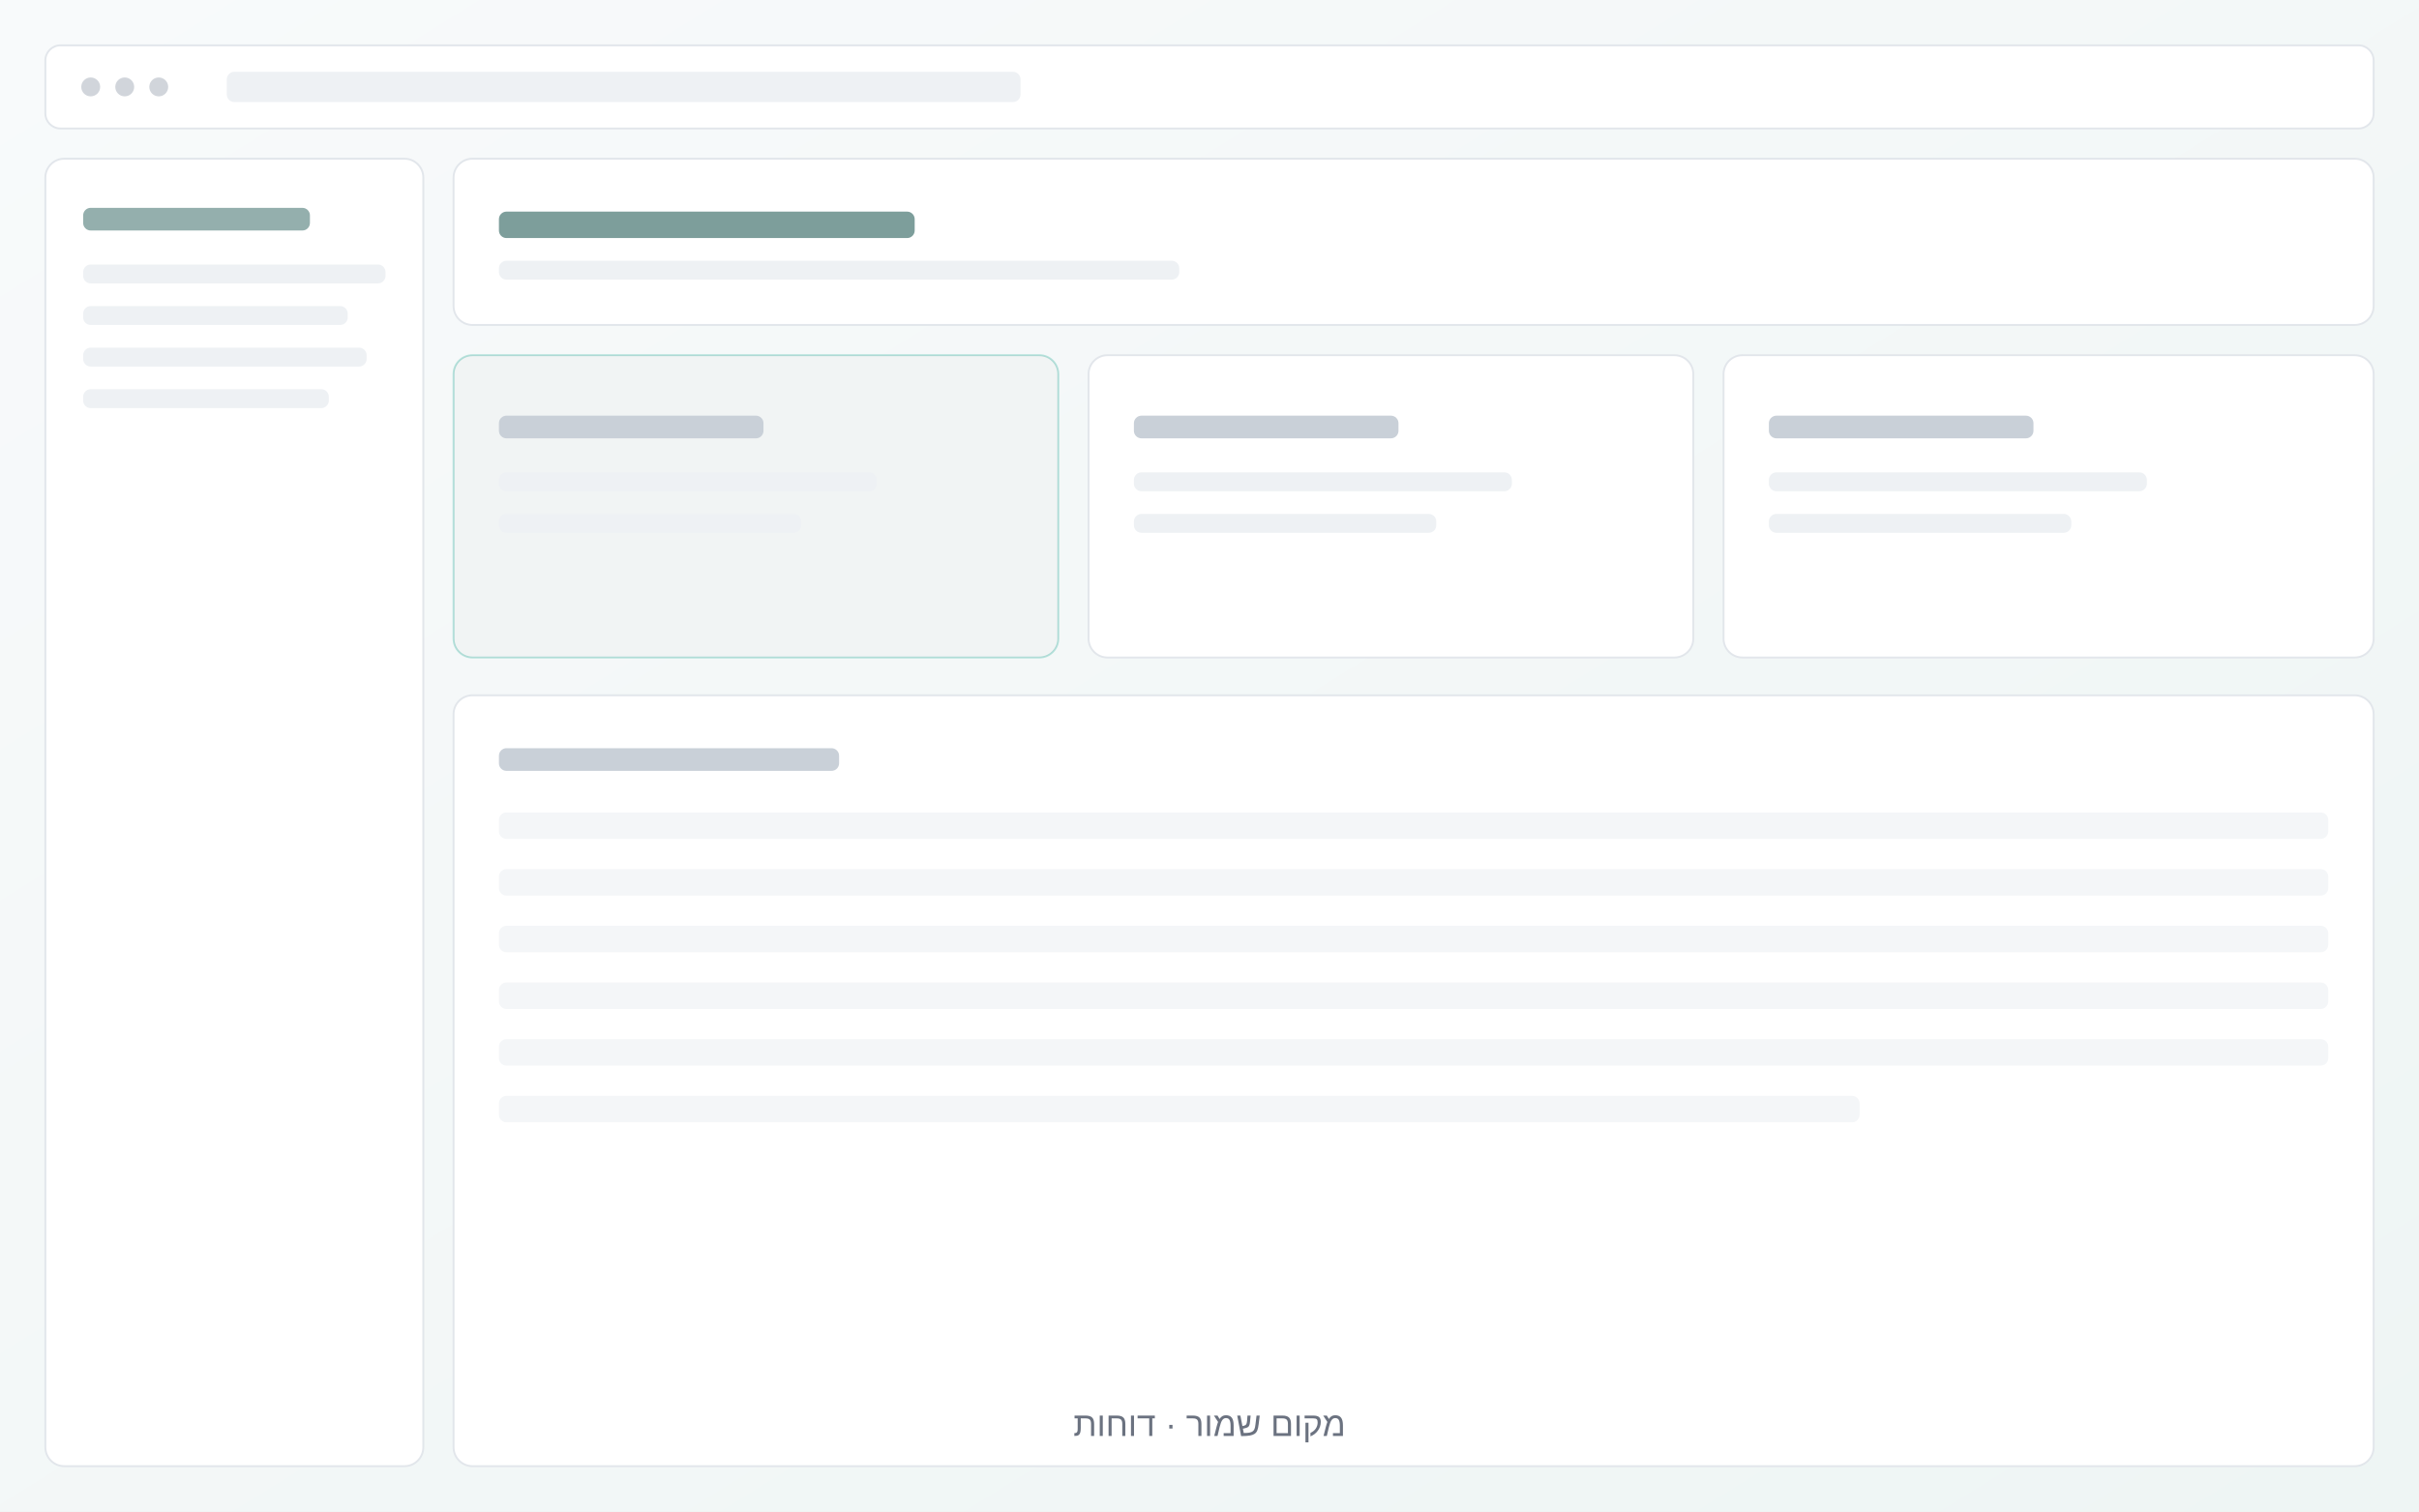
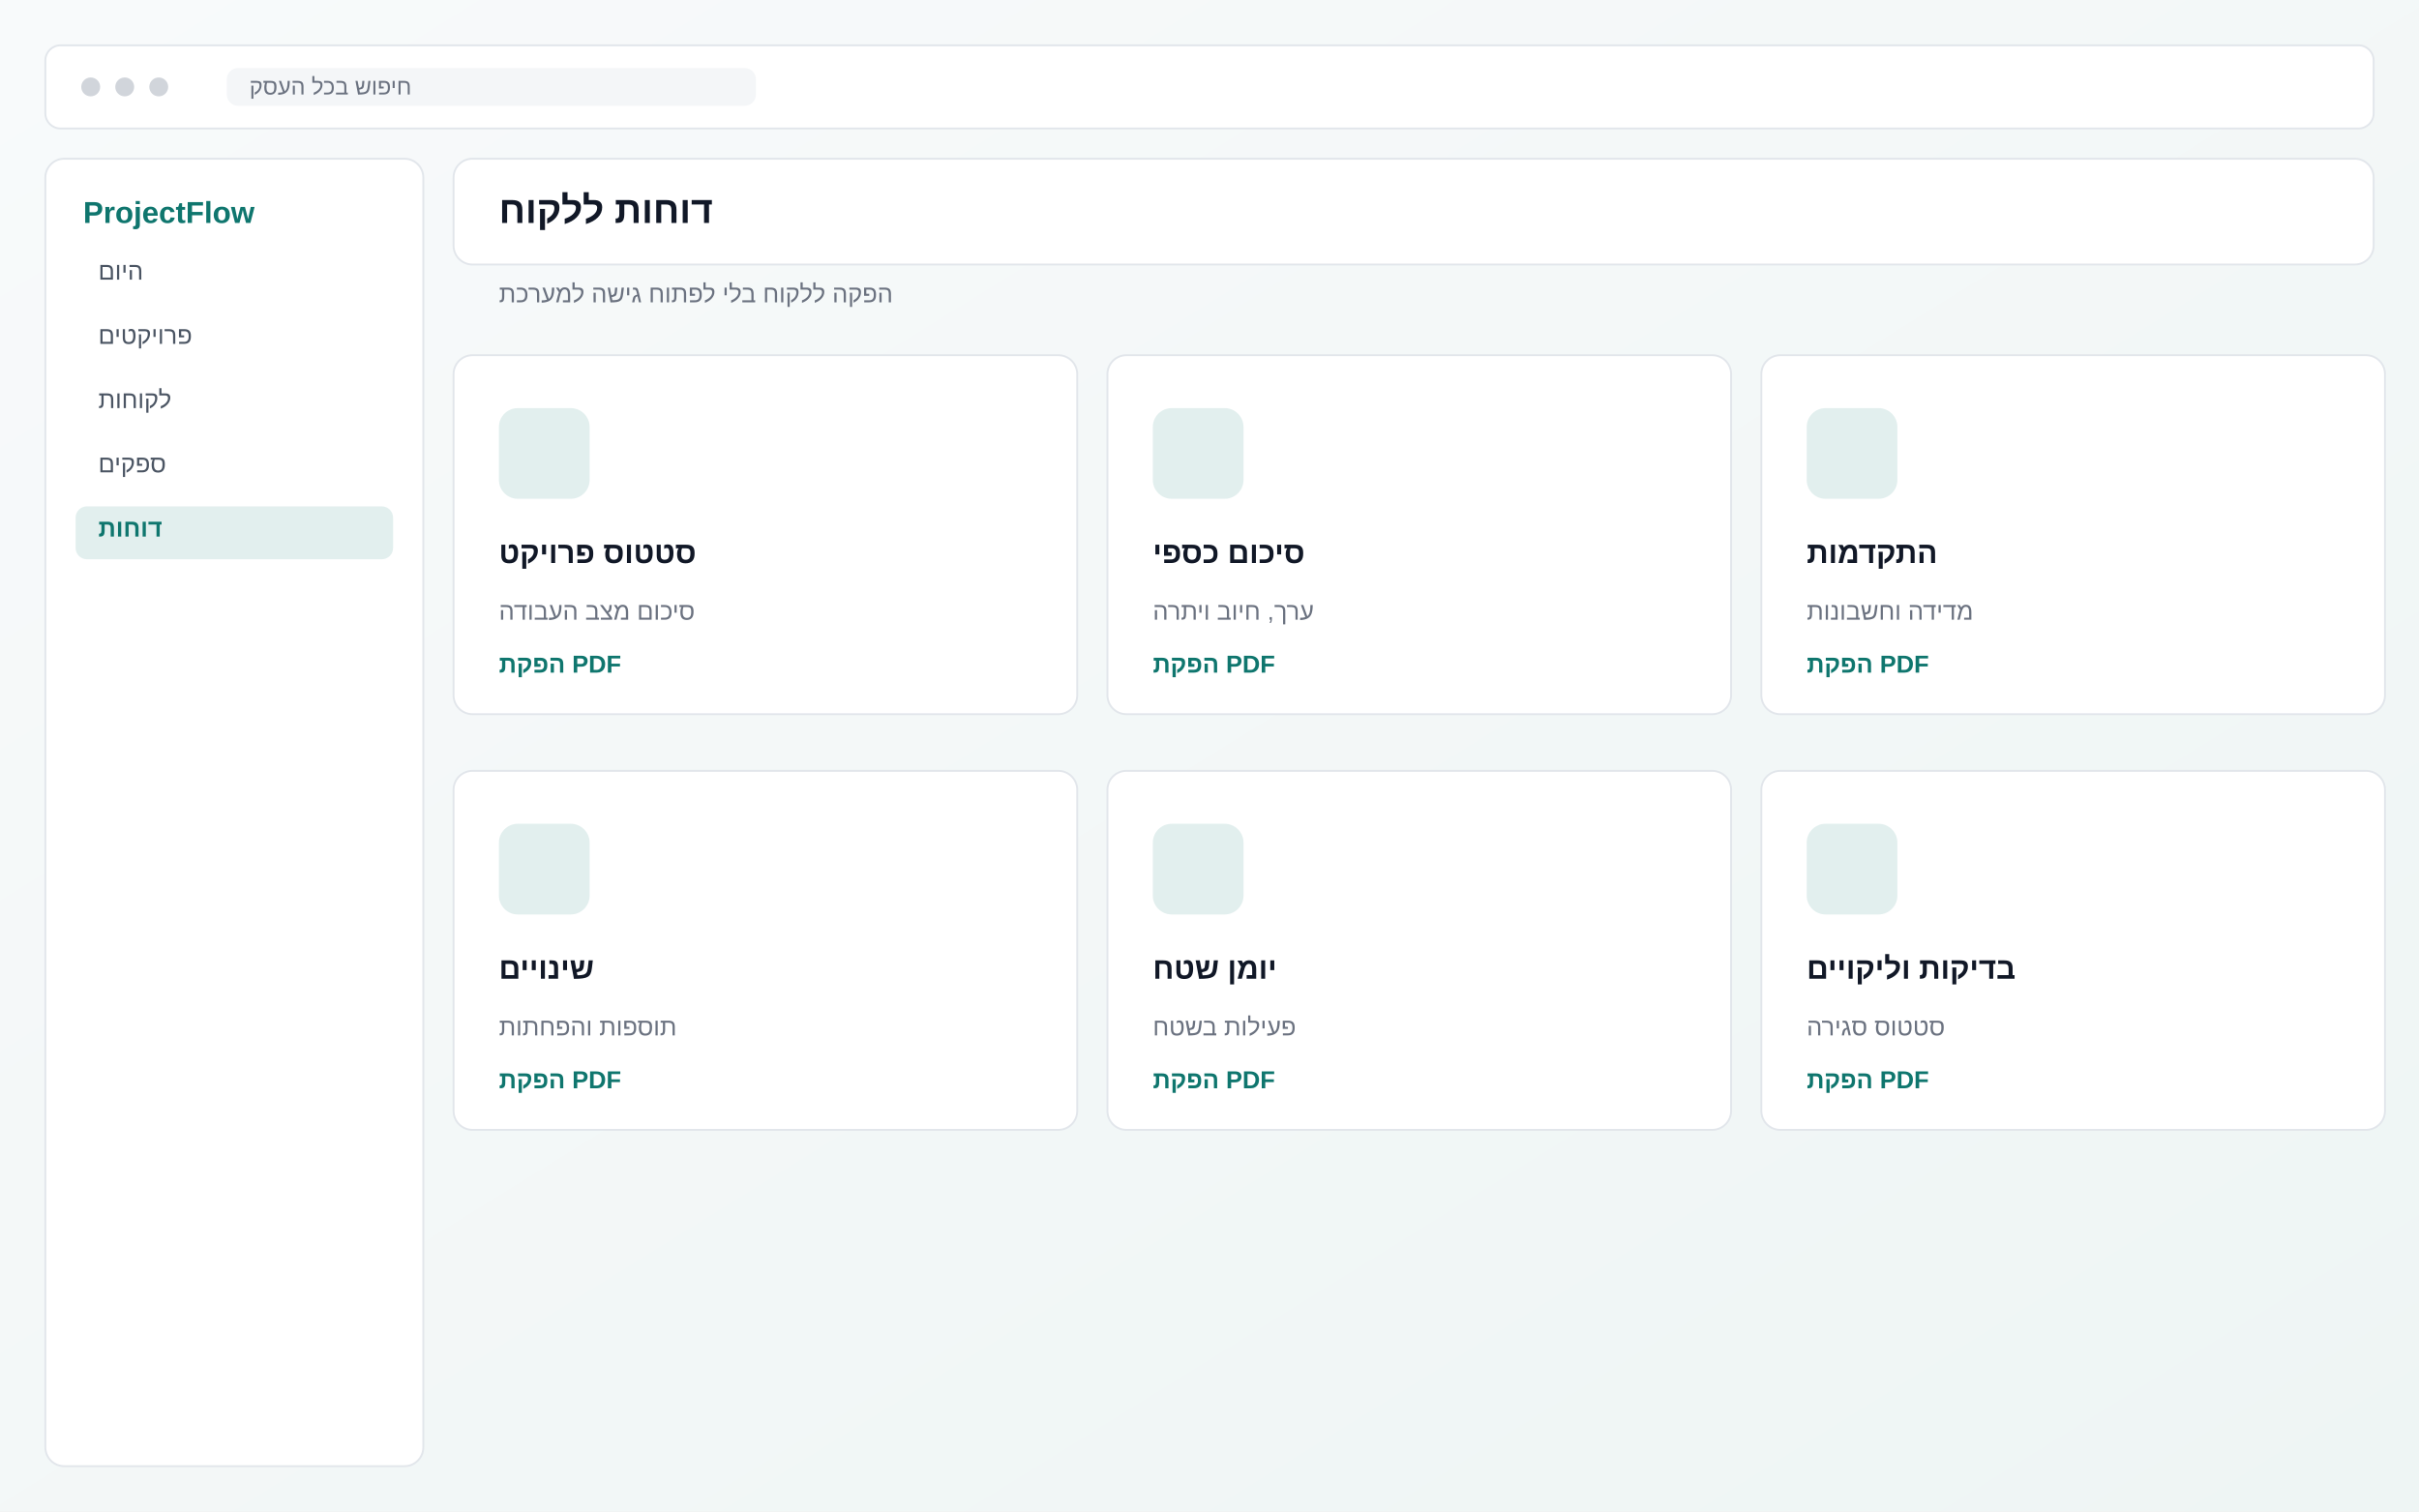
- <svg xmlns="http://www.w3.org/2000/svg" width="1280" height="800" viewBox="0 0 1280 800" role="img" aria-label="מקום שמור לצילום מסך: דוחות">
+ <svg xmlns="http://www.w3.org/2000/svg" width="1280" height="800" viewBox="0 0 1280 800" role="img" aria-label="דוחות ב-ProjectFlow">
  <defs>
    <linearGradient id="bg" x1="0" y1="0" x2="1" y2="1">
      <stop offset="0%" stop-color="#F8FAFB" />
      <stop offset="100%" stop-color="#EEF5F4" />
    </linearGradient>
  </defs>
  <rect width="1280" height="800" fill="url(#bg)" />
  <rect x="24" y="24" width="1232" height="44" rx="8" fill="#fff" stroke="#E2E6EB" />
  <circle cx="48" cy="46" r="5" fill="#D1D5DB" />
  <circle cx="66" cy="46" r="5" fill="#D1D5DB" />
  <circle cx="84" cy="46" r="5" fill="#D1D5DB" />
-   <rect x="120" y="38" width="420" height="16" rx="4" fill="#EEF1F4" />
+   <rect x="120" y="36" width="280" height="20" rx="6" fill="#F4F6F8" />
+   <text x="132" y="50" fill="#6B7280" font-family="Assistant, Arial, sans-serif" font-size="12">חיפוש בכל העסק</text>
  <rect x="24" y="84" width="200" height="692" rx="10" fill="#fff" stroke="#E2E6EB" />
-   <rect x="44" y="110" width="120" height="12" rx="4" fill="#134E4A" fill-opacity="0.45" />
-   <rect x="44" y="140" width="160" height="10" rx="4" fill="#EEF1F4" />
-   <rect x="44" y="162" width="140" height="10" rx="4" fill="#EEF1F4" />
-   <rect x="44" y="184" width="150" height="10" rx="4" fill="#EEF1F4" />
-   <rect x="44" y="206" width="130" height="10" rx="4" fill="#EEF1F4" />
-   <rect x="240" y="84" width="1016" height="88" rx="10" fill="#fff" stroke="#E2E6EB" />
-   <rect x="264" y="112" width="220" height="14" rx="4" fill="#134E4A" fill-opacity="0.55" />
-   <rect x="264" y="138" width="360" height="10" rx="4" fill="#EEF1F4" />
-   <rect x="240" y="188" width="320" height="160" rx="10" fill="#fff" stroke="#B6E2DC" />
-   <rect x="240" y="188" width="320" height="160" rx="10" fill="#134E4A" fill-opacity="0.06" />
-   <rect x="264" y="220" width="140" height="12" rx="4" fill="#C9D0D8" />
-   <rect x="264" y="250" width="200" height="10" rx="4" fill="#EEF1F4" />
-   <rect x="264" y="272" width="160" height="10" rx="4" fill="#EEF1F4" />
-   <rect x="576" y="188" width="320" height="160" rx="10" fill="#fff" stroke="#E2E6EB" />
-   <rect x="600" y="220" width="140" height="12" rx="4" fill="#C9D0D8" />
-   <rect x="600" y="250" width="200" height="10" rx="4" fill="#EEF1F4" />
-   <rect x="600" y="272" width="160" height="10" rx="4" fill="#EEF1F4" />
-   <rect x="912" y="188" width="344" height="160" rx="10" fill="#fff" stroke="#E2E6EB" />
-   <rect x="936" y="220" width="140" height="12" rx="4" fill="#C9D0D8" />
-   <rect x="936" y="250" width="200" height="10" rx="4" fill="#EEF1F4" />
-   <rect x="936" y="272" width="160" height="10" rx="4" fill="#EEF1F4" />
-   <rect x="240" y="368" width="1016" height="408" rx="10" fill="#fff" stroke="#E2E6EB" />
-   <rect x="264" y="396" width="180" height="12" rx="4" fill="#C9D0D8" />
-   <rect x="264" y="430" width="968" height="14" rx="4" fill="#F4F6F8" />
-   <rect x="264" y="460" width="968" height="14" rx="4" fill="#F4F6F8" />
-   <rect x="264" y="490" width="968" height="14" rx="4" fill="#F4F6F8" />
-   <rect x="264" y="520" width="968" height="14" rx="4" fill="#F4F6F8" />
-   <rect x="264" y="550" width="968" height="14" rx="4" fill="#F4F6F8" />
-   <rect x="264" y="580" width="720" height="14" rx="4" fill="#F4F6F8" />
-   <text x="640" y="760" text-anchor="middle" fill="#6B7280" font-family="Assistant, Arial, sans-serif" font-size="18">מקום שמור · דוחות</text>
+   <text x="44" y="118" fill="#0F766E" font-family="Assistant, Arial, sans-serif" font-size="16" font-weight="700">ProjectFlow</text>
+   <rect x="40" y="132" width="168" height="28" rx="6" fill="#fff" fill-opacity="0" />
+   <text x="52" y="148" fill="#4B5563" font-family="Assistant, Arial, sans-serif" font-size="13" font-weight="500">היום</text>
+   <rect x="40" y="166" width="168" height="28" rx="6" fill="#fff" fill-opacity="0" />
+   <text x="52" y="182" fill="#4B5563" font-family="Assistant, Arial, sans-serif" font-size="13" font-weight="500">פרויקטים</text>
+   <rect x="40" y="200" width="168" height="28" rx="6" fill="#fff" fill-opacity="0" />
+   <text x="52" y="216" fill="#4B5563" font-family="Assistant, Arial, sans-serif" font-size="13" font-weight="500">לקוחות</text>
+   <rect x="40" y="234" width="168" height="28" rx="6" fill="#fff" fill-opacity="0" />
+   <text x="52" y="250" fill="#4B5563" font-family="Assistant, Arial, sans-serif" font-size="13" font-weight="500">ספקים</text>
+   <rect x="40" y="268" width="168" height="28" rx="6" fill="#0F766E" fill-opacity="0.12" />
+   <text x="52" y="284" fill="#0F766E" font-family="Assistant, Arial, sans-serif" font-size="13" font-weight="700">דוחות</text>
+   <rect x="240" y="84" width="1016" height="56" rx="10" fill="#fff" stroke="#E2E6EB" />
+   <text x="264" y="118" fill="#111827" font-family="Assistant, Arial, sans-serif" font-size="20" font-weight="700">דוחות ללקוח</text>
+   <text x="264" y="160" fill="#6B7280" font-family="Assistant, Arial, sans-serif" font-size="13">הפקה ללקוח בלי לפתוח גישה למערכת</text>
+   <rect x="240" y="188" width="330" height="190" rx="10" fill="#fff" stroke="#E2E6EB" />
+   <rect x="264" y="216" width="48" height="48" rx="10" fill="#0F766E" fill-opacity="0.12" />
+   <text x="264" y="298" fill="#111827" font-family="Assistant, Arial, sans-serif" font-size="16" font-weight="700">סטטוס פרויקט</text>
+   <text x="264" y="328" fill="#6B7280" font-family="Assistant, Arial, sans-serif" font-size="13">סיכום מצב העבודה</text>
+   <text x="264" y="356" fill="#0F766E" font-family="Assistant, Arial, sans-serif" font-size="13" font-weight="600">הפקת PDF</text>
+   <rect x="586" y="188" width="330" height="190" rx="10" fill="#fff" stroke="#E2E6EB" />
+   <rect x="610" y="216" width="48" height="48" rx="10" fill="#0F766E" fill-opacity="0.12" />
+   <text x="610" y="298" fill="#111827" font-family="Assistant, Arial, sans-serif" font-size="16" font-weight="700">סיכום כספי</text>
+   <text x="610" y="328" fill="#6B7280" font-family="Assistant, Arial, sans-serif" font-size="13">ערך, חיוב ויתרה</text>
+   <text x="610" y="356" fill="#0F766E" font-family="Assistant, Arial, sans-serif" font-size="13" font-weight="600">הפקת PDF</text>
+   <rect x="932" y="188" width="330" height="190" rx="10" fill="#fff" stroke="#E2E6EB" />
+   <rect x="956" y="216" width="48" height="48" rx="10" fill="#0F766E" fill-opacity="0.12" />
+   <text x="956" y="298" fill="#111827" font-family="Assistant, Arial, sans-serif" font-size="16" font-weight="700">התקדמות</text>
+   <text x="956" y="328" fill="#6B7280" font-family="Assistant, Arial, sans-serif" font-size="13">מדידה וחשבונות</text>
+   <text x="956" y="356" fill="#0F766E" font-family="Assistant, Arial, sans-serif" font-size="13" font-weight="600">הפקת PDF</text>
+   <rect x="240" y="408" width="330" height="190" rx="10" fill="#fff" stroke="#E2E6EB" />
+   <rect x="264" y="436" width="48" height="48" rx="10" fill="#0F766E" fill-opacity="0.12" />
+   <text x="264" y="518" fill="#111827" font-family="Assistant, Arial, sans-serif" font-size="16" font-weight="700">שינויים</text>
+   <text x="264" y="548" fill="#6B7280" font-family="Assistant, Arial, sans-serif" font-size="13">תוספות והפחתות</text>
+   <text x="264" y="576" fill="#0F766E" font-family="Assistant, Arial, sans-serif" font-size="13" font-weight="600">הפקת PDF</text>
+   <rect x="586" y="408" width="330" height="190" rx="10" fill="#fff" stroke="#E2E6EB" />
+   <rect x="610" y="436" width="48" height="48" rx="10" fill="#0F766E" fill-opacity="0.12" />
+   <text x="610" y="518" fill="#111827" font-family="Assistant, Arial, sans-serif" font-size="16" font-weight="700">יומן שטח</text>
+   <text x="610" y="548" fill="#6B7280" font-family="Assistant, Arial, sans-serif" font-size="13">פעילות בשטח</text>
+   <text x="610" y="576" fill="#0F766E" font-family="Assistant, Arial, sans-serif" font-size="13" font-weight="600">הפקת PDF</text>
+   <rect x="932" y="408" width="330" height="190" rx="10" fill="#fff" stroke="#E2E6EB" />
+   <rect x="956" y="436" width="48" height="48" rx="10" fill="#0F766E" fill-opacity="0.12" />
+   <text x="956" y="518" fill="#111827" font-family="Assistant, Arial, sans-serif" font-size="16" font-weight="700">בדיקות וליקויים</text>
+   <text x="956" y="548" fill="#6B7280" font-family="Assistant, Arial, sans-serif" font-size="13">סטטוס סגירה</text>
+   <text x="956" y="576" fill="#0F766E" font-family="Assistant, Arial, sans-serif" font-size="13" font-weight="600">הפקת PDF</text>
</svg>
